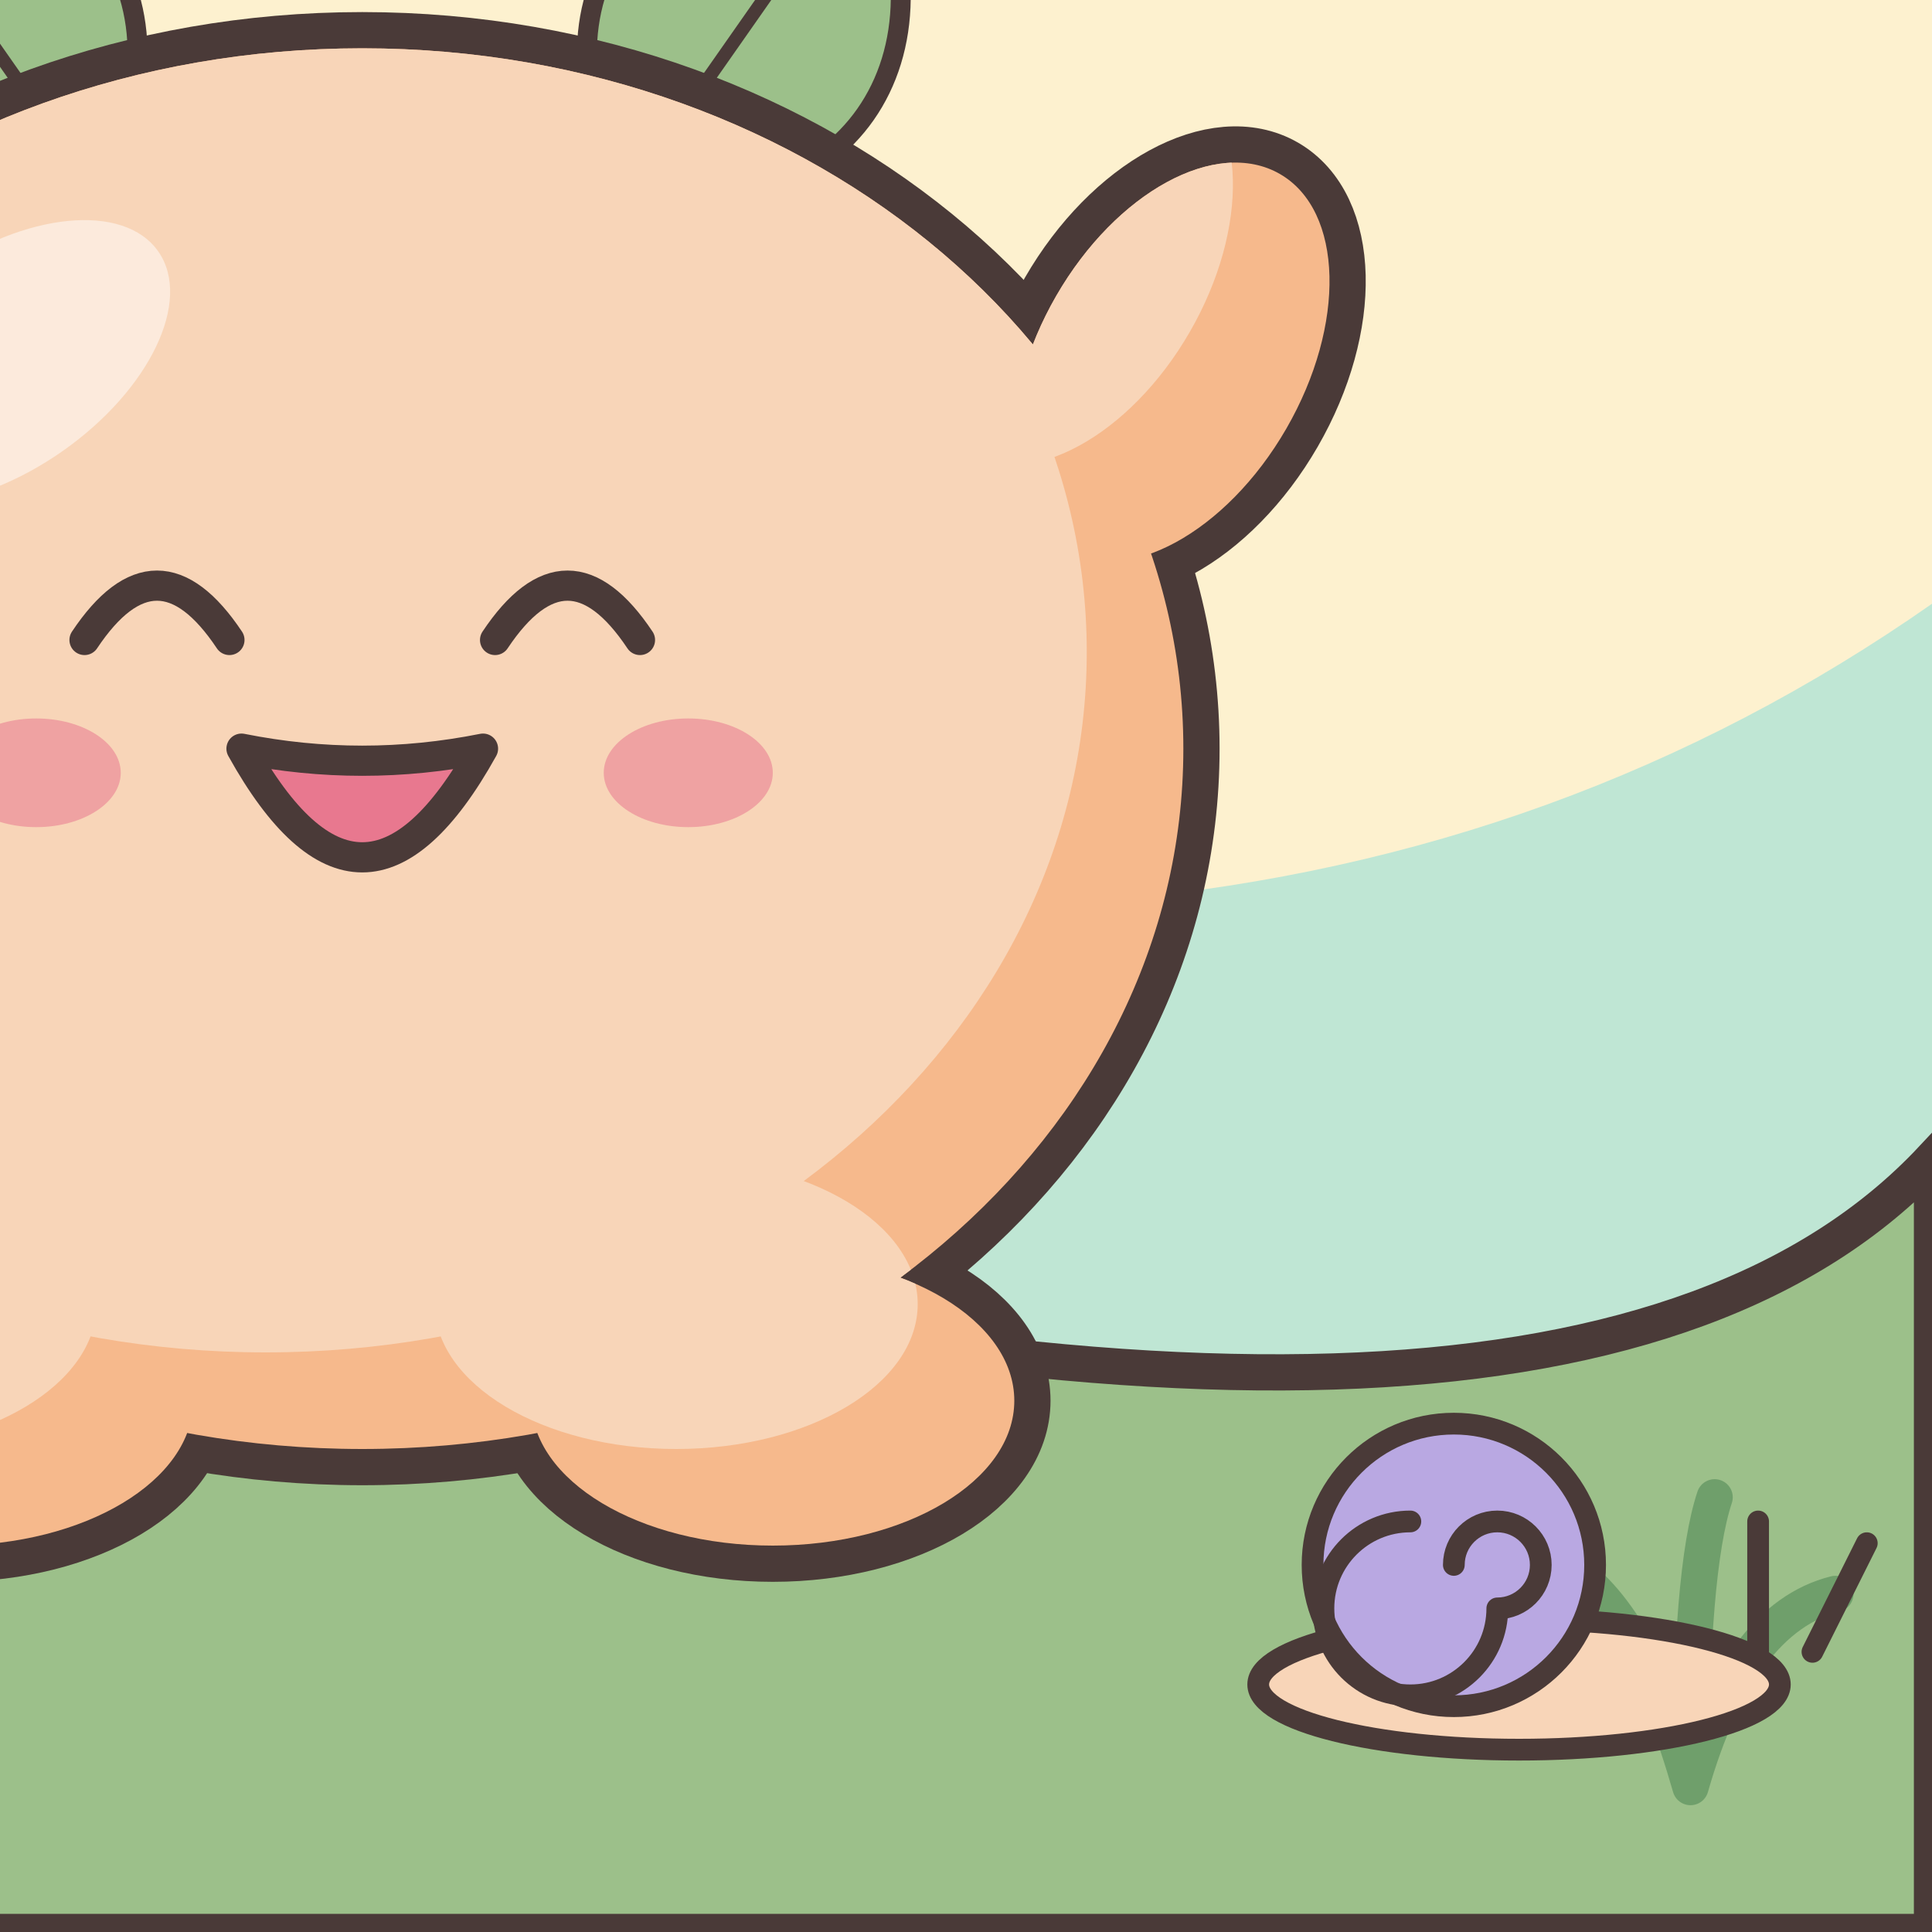
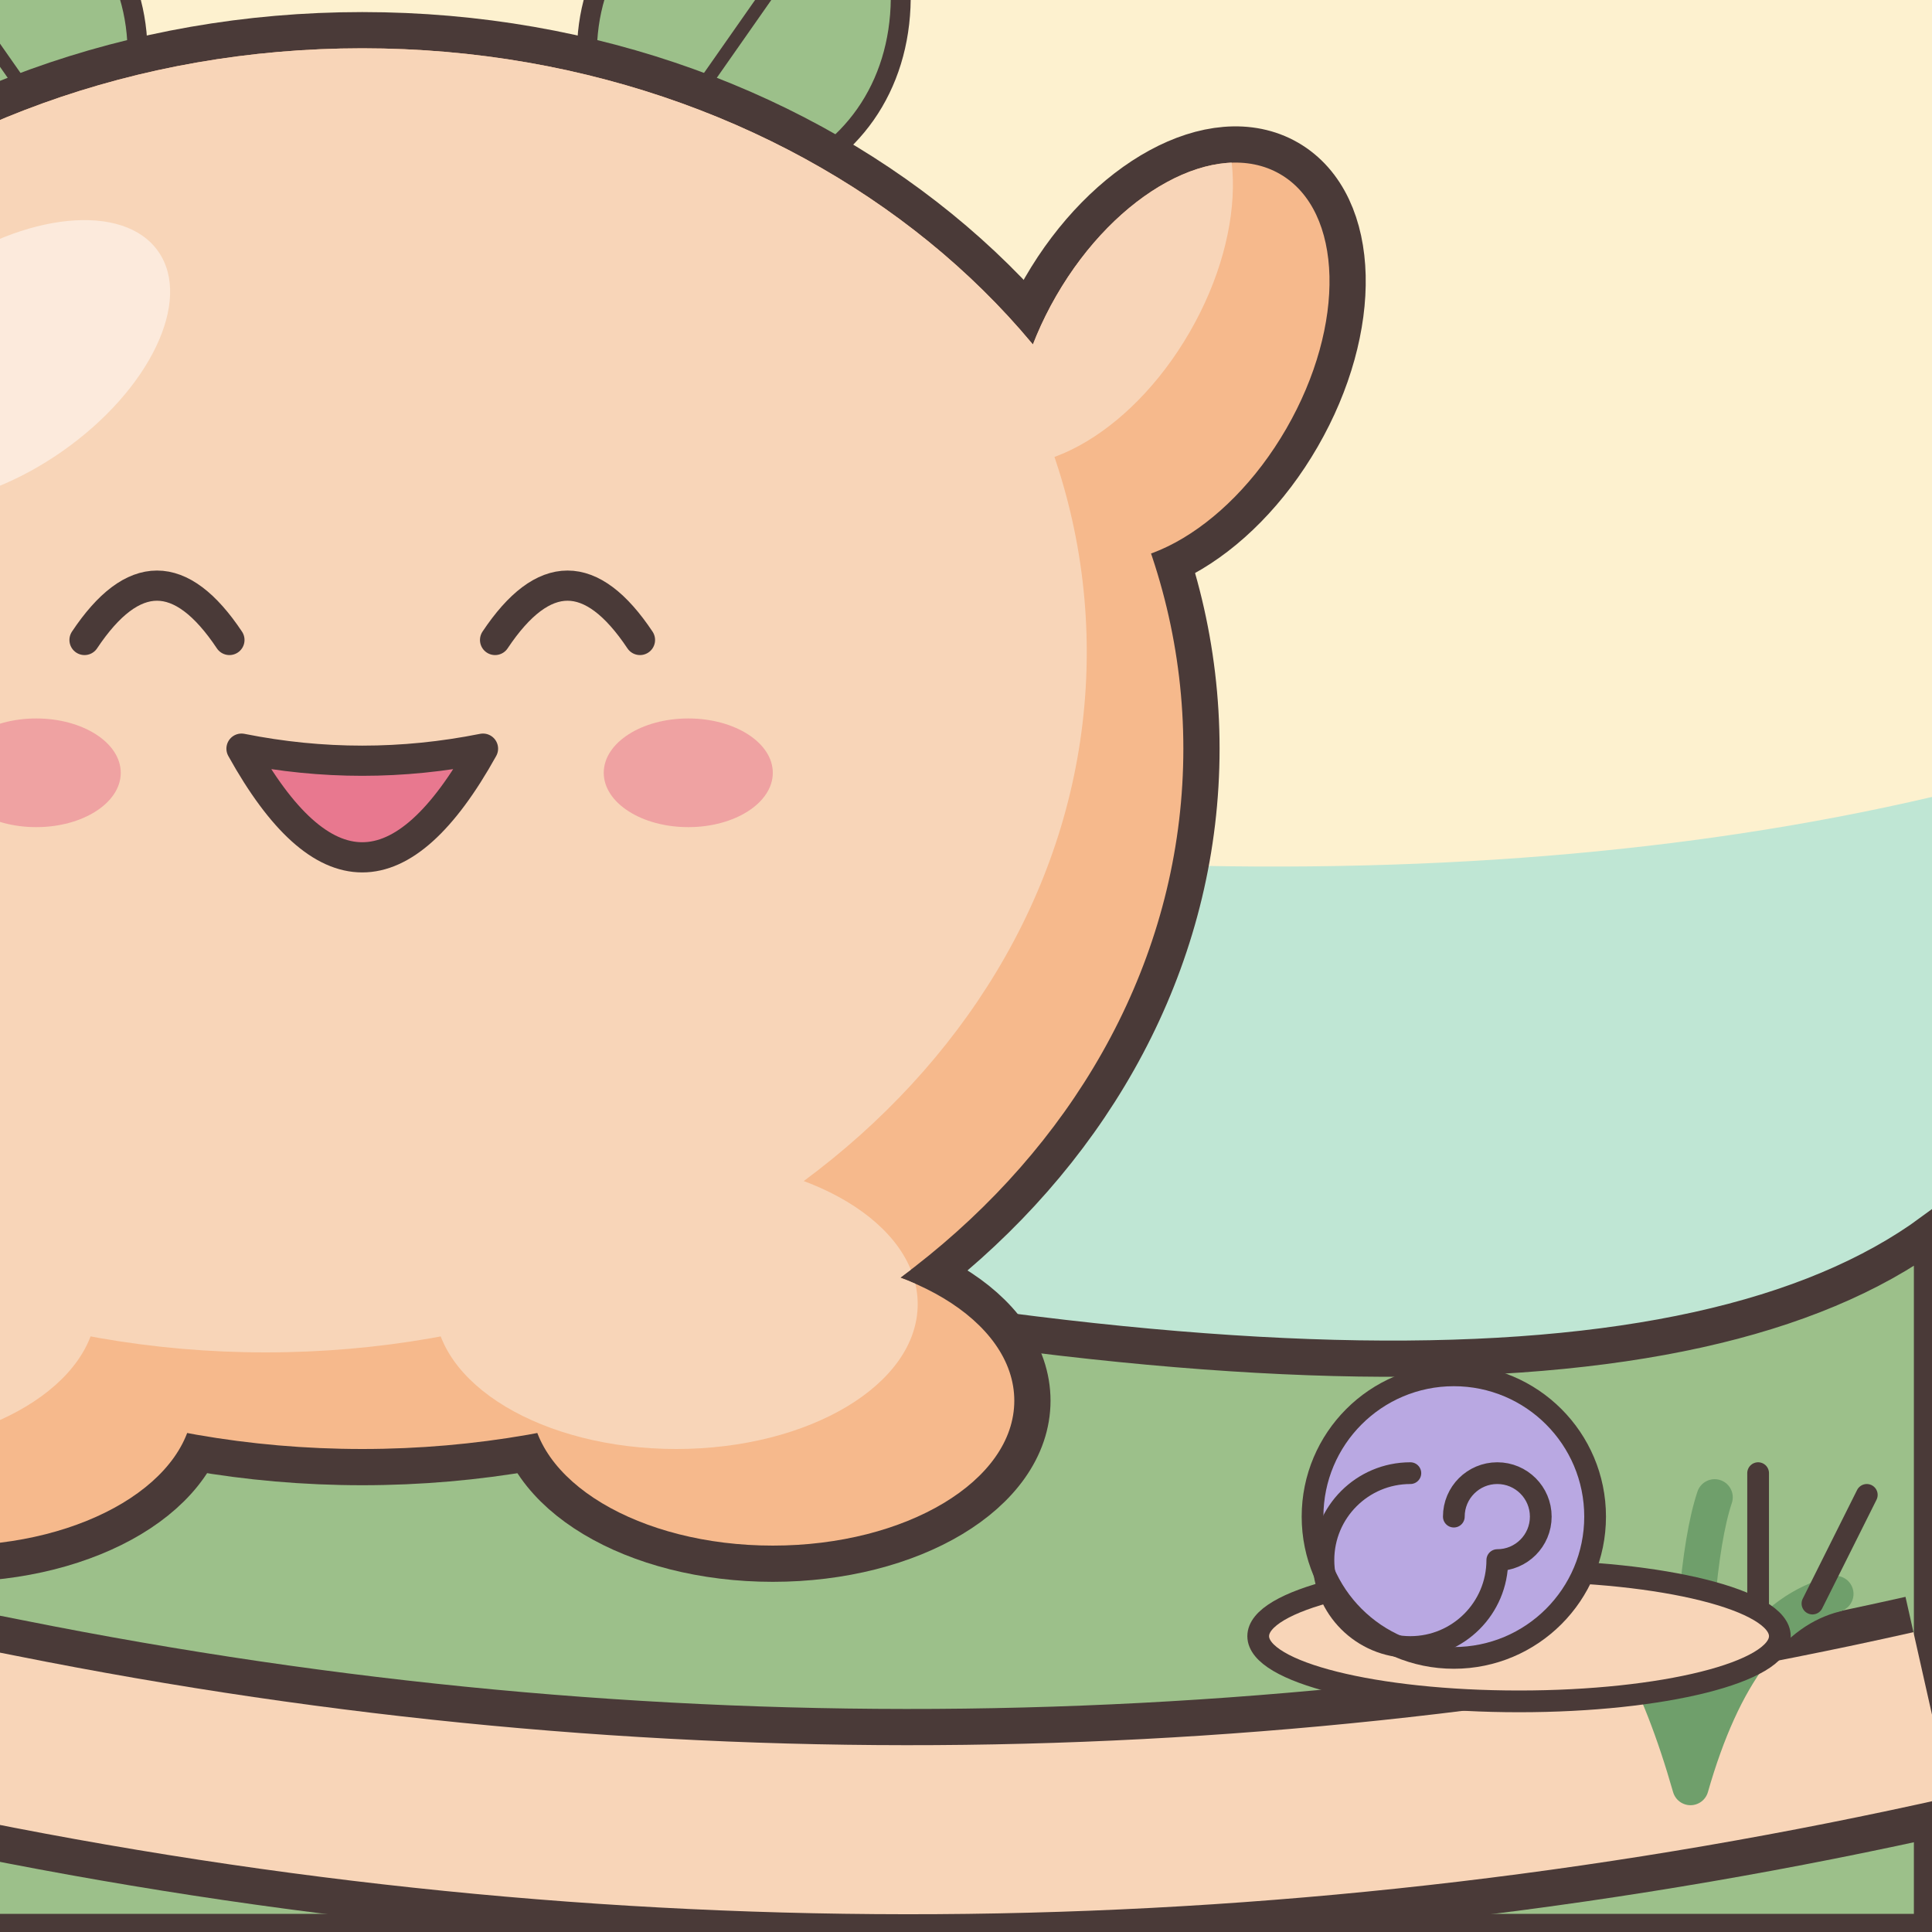
<svg xmlns="http://www.w3.org/2000/svg" width="160" height="160" viewBox="160 160 160 160">
  <rect width="320" height="320" fill="#fdf1cf" />
-   <g transform="translate(225 52) scale(0.6)">
+   <g transform="translate(170 72) scale(0.55)">
    <path transform="translate(-30 -80)" d="M30 80Q14 50 48 48Q58 18 88 36Q118 30 124 58Q148 74 122 82H46Q32 86 30 80Z" fill="#fffaf1" stroke="#4a3a38" stroke-width="3" />
  </g>
-   <path d="M0 232Q80 196 170 224T320 210V320H0Z" fill="#bfe6d4" />
-   <path d="M0 266Q90 236 190 262T320 256V320H0Z" fill="#9cc08a" stroke="#4a3a38" stroke-width="3" />
+   <path d="M293.0 46.0L299.0 46.0" fill="none" stroke="#fbe08a" stroke-width="3" stroke-linecap="round" stroke-linejoin="round" />
+   <path d="M286.3 62.3L290.5 66.5" fill="none" stroke="#fbe08a" stroke-width="3" stroke-linecap="round" stroke-linejoin="round" />
+   <path d="M270.0 69.0L270.0 75.0" fill="none" stroke="#fbe08a" stroke-width="3" stroke-linecap="round" stroke-linejoin="round" />
+   <path d="M253.7 62.3L249.5 66.5" fill="none" stroke="#fbe08a" stroke-width="3" stroke-linecap="round" stroke-linejoin="round" />
+   <path d="M247.0 46.0L241.0 46.0" fill="none" stroke="#fbe08a" stroke-width="3" stroke-linecap="round" stroke-linejoin="round" />
+   <path d="M253.7 29.7L249.5 25.5" fill="none" stroke="#fbe08a" stroke-width="3" stroke-linecap="round" stroke-linejoin="round" />
+   <path d="M270.0 23.0L270.0 17.0" fill="none" stroke="#fbe08a" stroke-width="3" stroke-linecap="round" stroke-linejoin="round" />
+   <path d="M286.3 29.7L290.5 25.5" fill="none" stroke="#fbe08a" stroke-width="3" stroke-linecap="round" stroke-linejoin="round" />
+   <circle cx="270" cy="46" r="18" fill="#fbe08a" stroke="#4a3a38" stroke-width="3" />
+   <path d="M0 226Q80 200 170 220T320 226V320H0Z" fill="#bfe6d4" />
+   <path d="M0 262Q90 236 190 260T320 262V320H0Z" fill="#9cc08a" stroke="#4a3a38" stroke-width="3" />
+   <path d="M0 302Q80 288 160 304T320 302" fill="none" stroke="#4a3a38" stroke-width="20" />
+   <path d="M0 302Q80 288 160 304T320 302" fill="none" stroke="#f8d5b8" stroke-width="14" />
  <path d="M90 150V290" fill="none" stroke="#4a3a38" stroke-width="3" stroke-linecap="round" stroke-linejoin="round" />
  <g transform="translate(90 285) rotate(-140) scale(1)">
    <path d="M0 0C14-30 46-30 62 0C46 30 14 30 0 0Z" fill="#9cc08a" stroke="#4a3a38" stroke-width="3" />
    <path d="M4 0H54" fill="none" stroke="#4a3a38" stroke-width="2" stroke-linecap="round" stroke-linejoin="round" />
  </g>
  <ellipse cx="90" cy="69" rx="16.2" ry="28.8" fill="#f6b98c" stroke="#4a3a38" stroke-width="3" transform="rotate(15 90 105)" />
  <ellipse cx="90" cy="69" rx="16.2" ry="28.8" fill="#f6b98c" stroke="#4a3a38" stroke-width="3" transform="rotate(75 90 105)" />
  <ellipse cx="90" cy="69" rx="16.2" ry="28.8" fill="#f6b98c" stroke="#4a3a38" stroke-width="3" transform="rotate(135 90 105)" />
  <ellipse cx="90" cy="69" rx="16.2" ry="28.8" fill="#f6b98c" stroke="#4a3a38" stroke-width="3" transform="rotate(195 90 105)" />
  <ellipse cx="90" cy="69" rx="16.2" ry="28.8" fill="#f6b98c" stroke="#4a3a38" stroke-width="3" transform="rotate(255 90 105)" />
  <ellipse cx="90" cy="69" rx="16.2" ry="28.8" fill="#f6b98c" stroke="#4a3a38" stroke-width="3" transform="rotate(315 90 105)" />
  <circle cx="90" cy="105" r="14" fill="#fbe08a" stroke="#4a3a38" stroke-width="3" />
  <g transform="translate(34 52) scale(1.1)">
    <ellipse cx="-4" cy="-9" rx="6" ry="4" fill="#fff" stroke="#4a3a38" stroke-width="2" transform="rotate(-25 -4 -9)" />
    <ellipse cx="5" cy="-9" rx="6" ry="4" fill="#fff" stroke="#4a3a38" stroke-width="2" transform="rotate(25 5 -9)" />
    <ellipse rx="12" ry="8" fill="#fbe08a" stroke="#4a3a38" stroke-width="2" />
    <path d="M-3 -7V7M4 -7V7" fill="none" stroke="#4a3a38" stroke-width="2.5" stroke-linecap="round" stroke-linejoin="round" />
    <circle cx="-8" cy="-1" r="1.7" fill="#4a3a38" />
  </g>
-   <g transform="translate(268 112) scale(1.1)">
-     <ellipse cx="-9" cy="-6" rx="10" ry="8" fill="#f4a9bd" stroke="#4a3a38" stroke-width="2" transform="rotate(-25 -9 -6)" />
-     <ellipse cx="9" cy="-6" rx="10" ry="8" fill="#f4a9bd" stroke="#4a3a38" stroke-width="2" transform="rotate(25 9 -6)" />
-     <ellipse cx="-7" cy="7" rx="7" ry="6" fill="#f6b98c" stroke="#4a3a38" stroke-width="2" />
-     <ellipse cx="7" cy="7" rx="7" ry="6" fill="#f6b98c" stroke="#4a3a38" stroke-width="2" />
-     <path d="M0 -9V10" fill="none" stroke="#4a3a38" stroke-width="3" stroke-linecap="round" stroke-linejoin="round" />
-     <path d="M0 -9Q-4 -17 -8 -17M0 -9Q4 -17 8 -17" fill="none" stroke="#4a3a38" stroke-width="2" stroke-linecap="round" stroke-linejoin="round" />
-   </g>
-   <g transform="translate(36 300) scale(1.1)">
+   <path d="M196 138Q258 98 320 104" fill="none" stroke="#e79c6c" stroke-width="3" stroke-linecap="round" stroke-dasharray="0.1 8" />
+   <g transform="translate(36 296) scale(1.1)">
    <path d="M-7 0V-14H7V0Q0 4 -7 0Z" fill="#fffaf1" stroke="#4a3a38" stroke-width="2" />
    <path d="M-20 -14A20 16 0 0 1 20 -14Z" fill="#e8788f" stroke="#4a3a38" stroke-width="2" />
    <circle cx="-8" cy="-22" r="3" fill="#fff" />
    <circle cx="6" cy="-26" r="2.5" fill="#fff" />
    <circle cx="12" cy="-19" r="2" fill="#fff" />
  </g>
  <path d="M60 312q-4-14-10-18M60 312q0-18 2-24M60 312q4-14 12-16" fill="none" stroke="#6f9f6b" stroke-width="3" stroke-linecap="round" stroke-linejoin="round" />
  <path d="M300 308q-4-14-10-18M300 308q0-18 2-24M300 308q4-14 12-16" fill="none" stroke="#6f9f6b" stroke-width="3" stroke-linecap="round" stroke-linejoin="round" />
  <g transform="translate(168 176) rotate(-125) scale(0.55)">
    <path d="M0 0C14-30 46-30 62 0C46 30 14 30 0 0Z" fill="#9cc08a" stroke="#4a3a38" stroke-width="3" />
    <path d="M4 0H54" fill="none" stroke="#4a3a38" stroke-width="2" stroke-linecap="round" stroke-linejoin="round" />
  </g>
  <g transform="translate(212 176) rotate(-55) scale(0.55)">
    <path d="M0 0C14-30 46-30 62 0C46 30 14 30 0 0Z" fill="#9cc08a" stroke="#4a3a38" stroke-width="3" />
    <path d="M4 0H54" fill="none" stroke="#4a3a38" stroke-width="2" stroke-linecap="round" stroke-linejoin="round" />
  </g>
  <g stroke="#4a3a38" stroke-width="6" stroke-linejoin="round" fill="#4a3a38">
    <ellipse cx="190" cy="222" rx="68" ry="58" />
    <ellipse cx="156" cy="276" rx="20" ry="12" />
    <ellipse cx="224" cy="276" rx="20" ry="12" />
    <ellipse cx="128" cy="216" rx="11" ry="18" transform="rotate(50 128 216)" />
    <ellipse cx="257" cy="190" rx="11" ry="18" transform="rotate(30 257 190)" />
  </g>
  <clipPath id="pip">
    <ellipse cx="190" cy="222" rx="68" ry="58" />
    <ellipse cx="156" cy="276" rx="20" ry="12" />
    <ellipse cx="224" cy="276" rx="20" ry="12" />
    <ellipse cx="128" cy="216" rx="11" ry="18" transform="rotate(50 128 216)" />
    <ellipse cx="257" cy="190" rx="11" ry="18" transform="rotate(30 257 190)" />
  </clipPath>
  <g clip-path="url(#pip)">
    <rect width="320" height="320" fill="#f6b98c" />
    <g transform="translate(-8 -8)" fill="#f8d5b8">
      <ellipse cx="190" cy="222" rx="68" ry="58" />
      <ellipse cx="156" cy="276" rx="20" ry="12" />
      <ellipse cx="224" cy="276" rx="20" ry="12" />
      <ellipse cx="128" cy="216" rx="11" ry="18" transform="rotate(50 128 216)" />
      <ellipse cx="257" cy="190" rx="11" ry="18" transform="rotate(30 257 190)" />
    </g>
    <ellipse cx="160" cy="190" rx="16" ry="9" fill="#fff" opacity=".5" transform="rotate(-35 160 190)" />
  </g>
  <path d="M167 213Q173 204 179 213" fill="none" stroke="#4a3a38" stroke-width="2.5" stroke-linecap="round" stroke-linejoin="round" />
  <path d="M201 213Q207 204 213 213" fill="none" stroke="#4a3a38" stroke-width="2.5" stroke-linecap="round" stroke-linejoin="round" />
  <ellipse cx="163" cy="224" rx="7" ry="4.5" fill="#e8788f" opacity=".55" />
  <ellipse cx="217" cy="224" rx="7" ry="4.5" fill="#e8788f" opacity=".55" />
  <path d="M180 222Q190 224 200 222Q190 240 180 222Z" fill="#e8788f" stroke="#4a3a38" stroke-width="2.5" stroke-linejoin="round" />
  <g transform="translate(110 196) scale(1)">
    <g transform="rotate(-15)">
      <path d="M-12 2L-28 12" fill="none" stroke="#4a3a38" stroke-width="4" stroke-linecap="round" stroke-linejoin="round" />
      <ellipse cx="-29" cy="13" rx="3" ry="5" fill="#8fb0dd" stroke="#4a3a38" stroke-width="2" />
      <path d="M12 -5Q24 -2 12 9" fill="none" stroke="#4a3a38" stroke-width="3" stroke-linecap="round" stroke-linejoin="round" />
      <rect x="-12" y="-10" width="24" height="20" rx="5" fill="#a9c1e6" stroke="#4a3a38" stroke-width="2" />
      <path d="M-8 -4H8" fill="none" stroke="#fff" stroke-width="2" stroke-linecap="round" stroke-linejoin="round" />
    </g>
  </g>
  <path d="M78 212.6Q81 218 78 221Q75 218 78 212.6Z" fill="#a9c1e6" stroke="#4a3a38" stroke-width="2" />
  <path d="M74 227.32Q76.6 232 74 234.6Q71.4 232 74 227.32Z" fill="#a9c1e6" stroke="#4a3a38" stroke-width="2" />
  <path d="M84 238.04Q86.2 242 84 244.2Q81.8 242 84 238.04Z" fill="#a9c1e6" stroke="#4a3a38" stroke-width="2" />
-   <g transform="translate(284 304) scale(0.9)">
+   <g transform="translate(284 300) scale(0.9)">
    <ellipse cx="2" cy="-5" rx="24" ry="6" fill="#f8d5b8" stroke="#4a3a38" stroke-width="2" />
    <path d="M24 -8V-20M29 -8L34 -18" fill="none" stroke="#4a3a38" stroke-width="2" stroke-linecap="round" stroke-linejoin="round" />
    <circle cx="-4" cy="-16" r="13" fill="#b9a8e2" stroke="#4a3a38" stroke-width="2" />
    <path d="M-4 -16a4 4 0 1 1 4 4a8 8 0 1 1-8-8" fill="none" stroke="#4a3a38" stroke-width="2" stroke-linecap="round" stroke-linejoin="round" />
  </g>
</svg>
